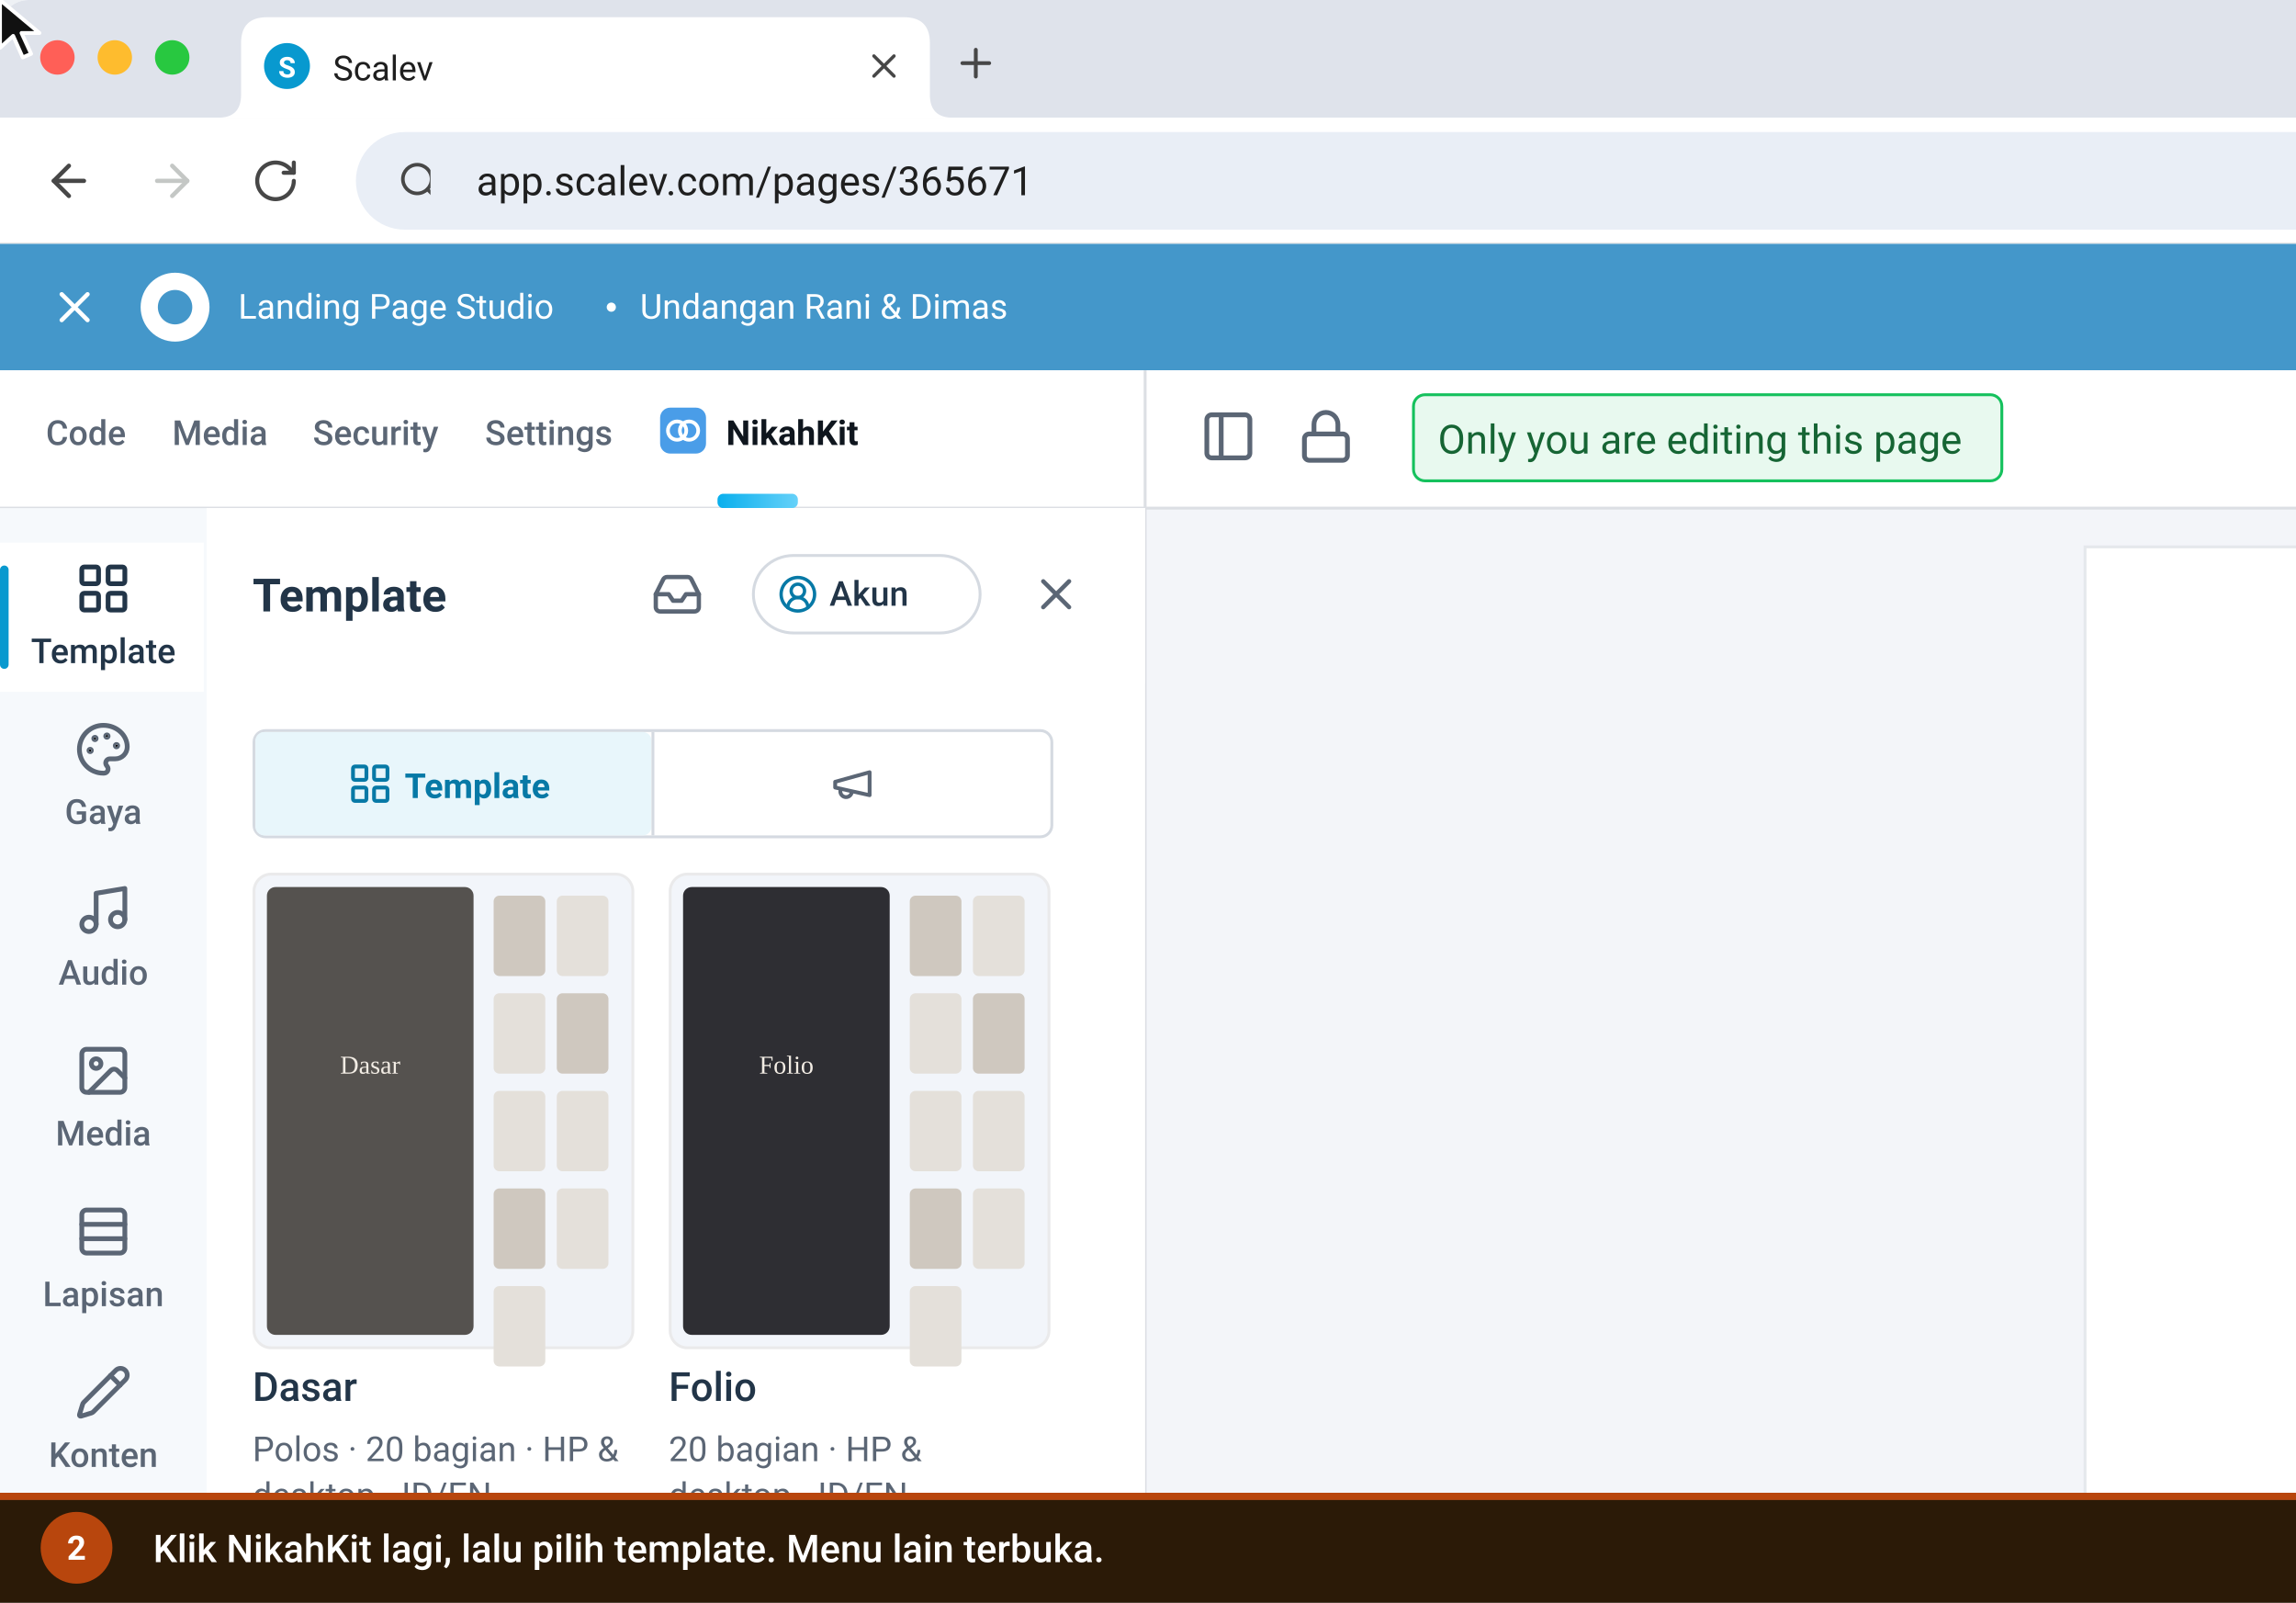
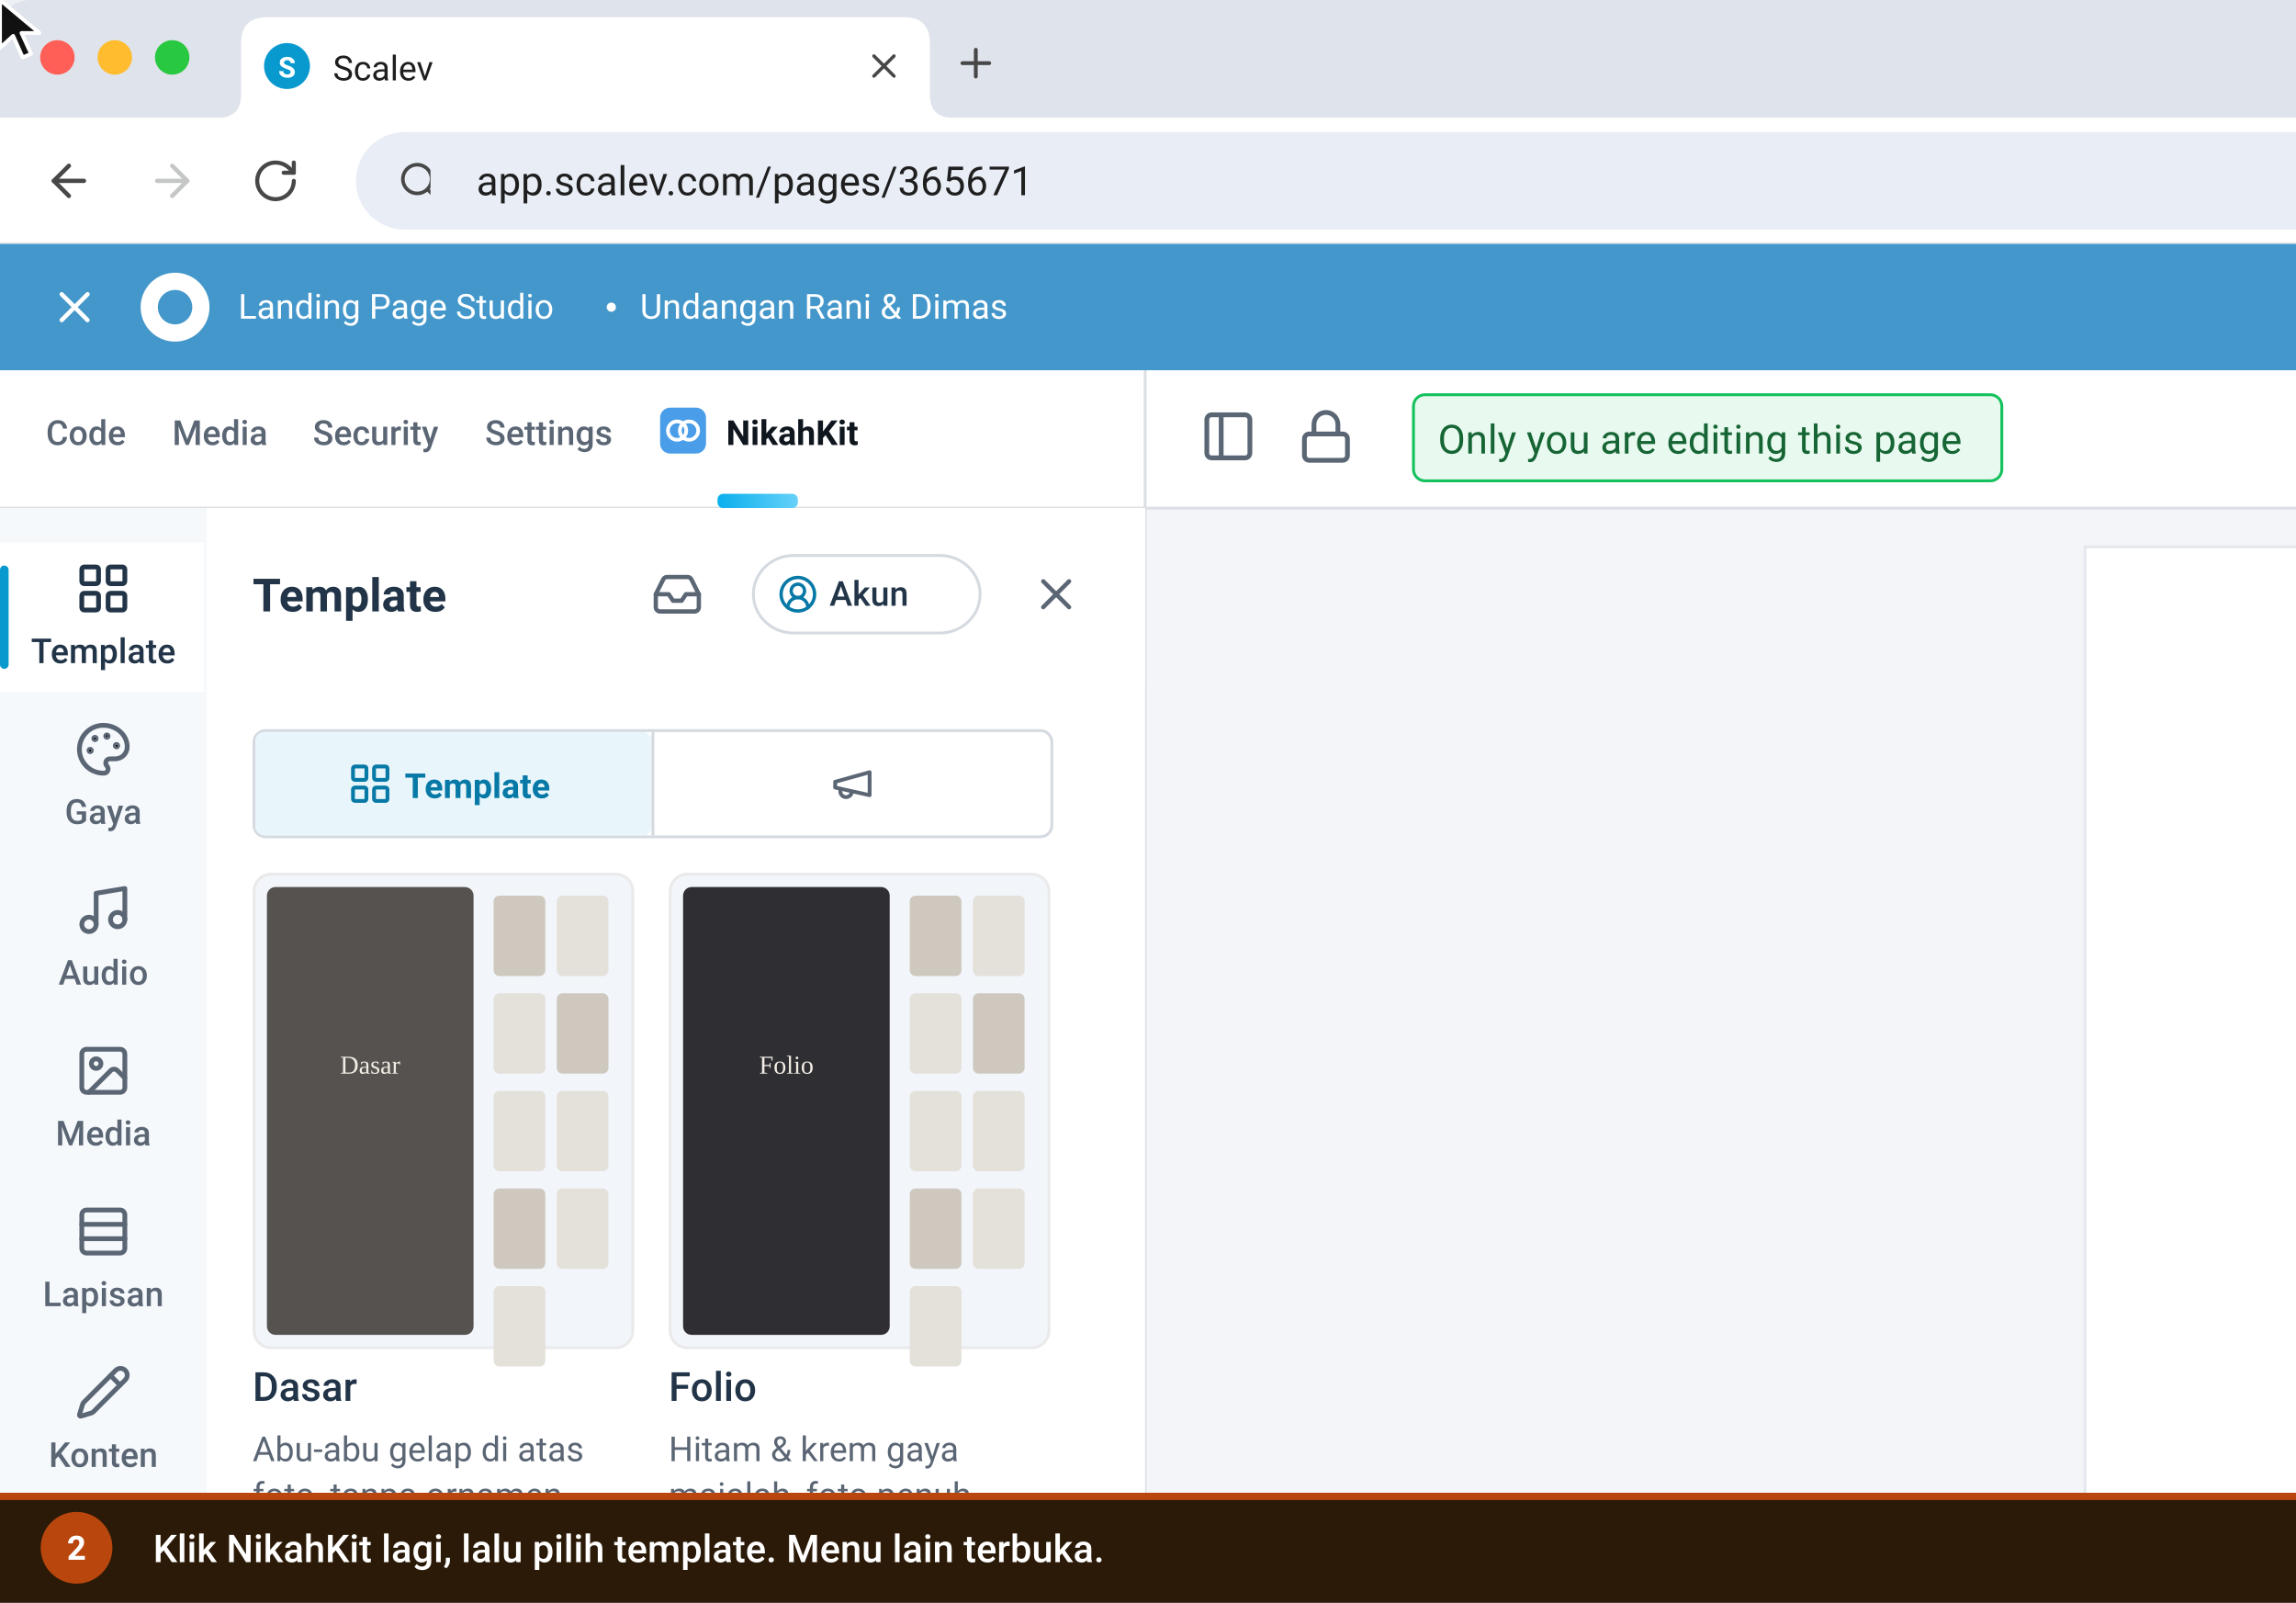
<svg xmlns="http://www.w3.org/2000/svg" viewBox="0 0 960 670" width="960" height="670" role="img" aria-labelledby="ttl dsc" font-family="Roboto,-apple-system,BlinkMacSystemFont,&quot;Segoe UI&quot;,system-ui,sans-serif" data-total="9.2" data-steps="0,4">
  <style>#e-saved{transform-box:fill-box;transform-origin:center;opacity:1;animation:v0 9.2s infinite}@keyframes v0{0%{opacity:0}3.261%{opacity:0;animation-timing-function:cubic-bezier(0.23,1,0.32,1)}6.087%{opacity:1}95.109%{opacity:1}100%{opacity:0}}
#e-idNote{transform-origin:345px 74px;opacity:0;transform:scale(.96);animation:v1 9.2s infinite}@keyframes v1{0%{opacity:0;transform:scale(.96)}6.522%{opacity:0;transform:scale(.96);animation-timing-function:cubic-bezier(0.23,1,0.32,1)}9.348%{opacity:1;transform:none}58.261%{opacity:1;transform:none;animation-timing-function:cubic-bezier(0.23,1,0.32,1)}60%{opacity:0;transform:scale(.96)}95.109%{opacity:0;transform:scale(.96)}100%{opacity:0;transform:scale(.96)}}
#e-edNk{transform-box:fill-box;transform-origin:center;opacity:1;animation:v2 9.2s infinite}@keyframes v2{0%{opacity:0}58.261%{opacity:0;animation-timing-function:cubic-bezier(0.23,1,0.32,1)}61.087%{opacity:1}95.109%{opacity:1}100%{opacity:0}}
#cur{animation:cur 9.2s infinite}@keyframes cur{0%{transform:translate(900px,574px);animation-timing-function:cubic-bezier(0.77,0,0.175,1)}43.478%{transform:translate(900px,574px);animation-timing-function:cubic-bezier(0.77,0,0.175,1)}57.174%{transform:translate(316.8px,181.2px);animation-timing-function:cubic-bezier(0.77,0,0.175,1)}95.109%{transform:translate(316.8px,181.2px);animation-timing-function:cubic-bezier(0.77,0,0.175,1)}100%{transform:translate(900px,574px);animation-timing-function:cubic-bezier(0.77,0,0.175,1)}}
#r1{opacity:0;transform-origin:316.8px 181.2px;animation:r1 9.2s infinite}@keyframes r1{0%,57.174%{opacity:0;transform:scale(.4);animation-timing-function:cubic-bezier(0.23,1,0.32,1)}57.717%{opacity:1}63.152%{opacity:0;transform:scale(1.5)}100%{opacity:0}}
#c0,#n0{opacity:0;animation:c0 9.2s infinite}@keyframes c0{0%{opacity:1}43.478%{opacity:1}45.652%{opacity:0}99.457%{opacity:0}100%{opacity:1}}
#c1,#n1{opacity:1;animation:c1 9.2s infinite}@keyframes c1{0%{opacity:0}43.478%{opacity:0}45.652%{opacity:1}95.109%{opacity:1}97.283%{opacity:0}100%{opacity:0}}
#prog{transform-origin:0 0;transform:scaleX(1);animation:prog 9.2s linear infinite}@keyframes prog{0%{transform:scaleX(0)}95.109%{transform:scaleX(1)}100%{transform:scaleX(1)}}
@media (prefers-reduced-motion:reduce){*{animation:none!important}#cur{display:none}}</style>
  <defs>
    <clipPath id="stage">
      <rect x="0" y="0" width="960" height="624" />
    </clipPath>
  </defs>
  <rect x="0" y="0" width="960" height="670" rx="0" fill="#eef1f5" />
  <g clip-path="url(#stage)">
    <g id="world" transform="translate(0 0) scale(1.2)">
      <rect x="0" y="0" width="1440" height="985" rx="10" fill="#ffffff" />
      <rect x="0" y="0" width="1440" height="41" rx="10" fill="#dfe3eb" />
      <rect x="0" y="30" width="1440" height="11" rx="0" fill="#dfe3eb" />
      <circle cx="20" cy="20" r="6" fill="#ff5f57" />
      <circle cx="40" cy="20" r="6" fill="#febc2e" />
      <circle cx="60" cy="20" r="6" fill="#28c840" />
      <path d="M76 41 q8 0 8 -8 v-18 q0 -9 9 -9 h222 q9 0 9 9 v18 q0 8 8 8 z" fill="#ffffff" />
      <circle cx="100" cy="23" r="8" fill="#0899cf" />
      <text x="100" y="27" font-size="10" font-weight="700" fill="#ffffff" text-anchor="middle">S</text>
      <text x="116" y="28" font-size="12" fill="#1f1f1f">Scalev</text>
      <g transform="translate(301 16) scale(0.5833333)" fill="none" stroke="#474747" stroke-width="2" stroke-linecap="round" stroke-linejoin="round">
        <path d="M18 6 6 18" />
        <path d="m6 6 12 12" />
      </g>
      <g transform="translate(332 14) scale(0.6666667)" fill="none" stroke="#474747" stroke-width="2" stroke-linecap="round" stroke-linejoin="round">
        <path d="M5 12h14" />
        <path d="M12 5v14" />
      </g>
      <rect x="0" y="41" width="1440" height="44" rx="0" fill="#ffffff" />
      <g transform="translate(15 54) scale(0.75)" fill="none" stroke="#474747" stroke-width="2" stroke-linecap="round" stroke-linejoin="round">
        <path d="m12 19-7-7 7-7" />
        <path d="M19 12H5" />
      </g>
      <g transform="translate(51 54) scale(0.75)" fill="none" stroke="#c4c7c5" stroke-width="2" stroke-linecap="round" stroke-linejoin="round">
        <path d="m12 5 7 7-7 7" />
        <path d="M5 12h14" />
      </g>
      <g transform="translate(87.5 54.5) scale(0.7083333)" fill="none" stroke="#474747" stroke-width="2" stroke-linecap="round" stroke-linejoin="round">
        <path d="M21 12a9 9 0 1 1-9-9c2.52 0 4.93 1 6.74 2.74L21 8" />
        <path d="M21 3v5h-5" />
      </g>
      <rect x="124" y="46" width="1184" height="34" rx="17" fill="#e9eef6" />
      <g transform="translate(138.5 55.5) scale(0.625)" fill="none" stroke="#474747" stroke-width="2" stroke-linecap="round" stroke-linejoin="round">
        <circle cx="11" cy="11" r="8" />
        <path d="m21 21-4.3-4.3" />
      </g>
      <text x="166" y="68" font-size="14" fill="#1f1f1f">app.scalev.com</text>
      <g transform="translate(1331 54) scale(0.75)" fill="none" stroke="#474747" stroke-width="2" stroke-linecap="round" stroke-linejoin="round">
        <path d="M15.39 4.39a1 1 0 0 0 1.68-.474 2.5 2.5 0 1 1 3.014 3.015 1 1 0 0 0-.474 1.68l1.683 1.682a2.414 2.414 0 0 1 0 3.414L19.61 15.39a1 1 0 0 1-1.68-.474 2.5 2.5 0 1 0-3.014 3.015 1 1 0 0 1 .474 1.68l-1.683 1.682a2.414 2.414 0 0 1-3.414 0L8.61 19.61a1 1 0 0 0-1.68.474 2.5 2.5 0 1 1-3.014-3.015 1 1 0 0 0 .474-1.68l-1.683-1.682a2.414 2.414 0 0 1 0-3.414L4.39 8.61a1 1 0 0 1 1.68.474 2.5 2.5 0 1 0 3.014-3.015 1 1 0 0 1-.474-1.68l1.683-1.682a2.414 2.414 0 0 1 3.414 0z" />
      </g>
      <circle cx="1378" cy="63" r="13" fill="#7cacf8" />
      <text x="1378" y="68" font-size="13" font-weight="600" fill="#ffffff" text-anchor="middle">R</text>
      <g transform="translate(1407 54) scale(0.75)" fill="none" stroke="#474747" stroke-width="2" stroke-linecap="round" stroke-linejoin="round">
        <circle cx="12" cy="12" r="1" />
        <circle cx="12" cy="5" r="1" />
        <circle cx="12" cy="19" r="1" />
      </g>
      <line x1="0" y1="85" x2="1440" y2="85" stroke="#e3e3e3" stroke-width="1" />
      <rect x="0" y="85" width="1440" height="900" rx="0" fill="#f3f5f9" />
      <rect x="0" y="85" width="1440" height="44" rx="0" fill="#4497ca" />
      <g transform="translate(17 98) scale(0.75)" fill="none" stroke="#ffffff" stroke-width="2" stroke-linecap="round" stroke-linejoin="round">
        <path d="M18 6 6 18" />
        <path d="m6 6 12 12" />
      </g>
      <circle cx="61" cy="107" r="12" fill="#ffffff" />
      <circle cx="61" cy="107" r="6" fill="#4497ca" />
      <text x="83" y="111" font-size="12" fill="#ffffff">Landing Page Studio</text>
      <circle cx="213" cy="107" r="1.6" fill="#ffffff" />
      <text x="223" y="111" font-size="12" fill="#ffffff">Undangan Rani &amp; Dimas</text>
      <rect x="1250.5" y="95.5" width="93" height="24" rx="4" fill="none" stroke="rgba(255,255,255,.6)" stroke-width="1" />
      <text x="1297" y="111" font-size="11" font-weight="600" fill="#ffffff" text-anchor="middle">View analytics</text>
      <text x="1356" y="111" font-size="12" fill="#ffffff">Rina</text>
      <circle cx="1412" cy="107" r="12" fill="#ffffff" />
      <text x="1412" y="111" font-size="11" font-weight="500" fill="#4497ca" text-anchor="middle">R</text>
      <rect x="0" y="129" width="1440" height="48" rx="0" fill="#ffffff" />
      <line x1="0" y1="177" x2="1440" y2="177" stroke="#dcdfe4" stroke-width="1" />
      <line x1="399" y1="129" x2="399" y2="985" stroke="#dcdfe4" stroke-width="1" />
      <text x="16" y="155" font-size="12" font-weight="500" fill="#5b6675">Code</text>
      <text x="60" y="155" font-size="12" font-weight="500" fill="#5b6675">Media</text>
      <text x="109" y="155" font-size="12" font-weight="500" fill="#5b6675">Security</text>
      <text x="169" y="155" font-size="12" font-weight="700" fill="#0f161e">Settings</text>
      <rect x="230" y="142" width="16" height="16" rx="3.52" fill="#4a9de8" />
      <circle cx="235.92" cy="150" r="3.2" fill="none" stroke="#ffffff" stroke-width="1.28" />
      <circle cx="240.08" cy="150" r="3.2" fill="none" stroke="#ffffff" stroke-width="1.28" />
      <text x="253" y="155" font-size="12" font-weight="500" fill="#5b6675">NikahKit</text>
      <defs>
        <linearGradient id="nkInd" x1="0" x2="1">
          <stop offset="0" stop-color="#09afed" />
          <stop offset="1" stop-color="#66d1f9" />
        </linearGradient>
      </defs>
      <rect x="177" y="172" width="28" height="5" rx="2" fill="url(#nkInd)" />
      <g transform="translate(418 142) scale(0.8333333)" fill="none" stroke="#5b6675" stroke-width="2" stroke-linecap="round" stroke-linejoin="round">
        <rect width="18" height="18" x="3" y="3" rx="2" />
        <path d="M9 3v18" />
      </g>
      <g transform="translate(452 142) scale(0.8333333)" fill="none" stroke="#5b6675" stroke-width="2" stroke-linecap="round" stroke-linejoin="round">
        <rect width="18" height="11" x="3" y="11" rx="2" ry="2" />
        <path d="M7 11V7a5 5 0 0 1 10 0v4" />
      </g>
      <rect x="492.5" y="137.5" width="205" height="30" rx="4" fill="#e8f9ef" stroke="#15c15d" stroke-width="1" />
      <text x="501" y="158" font-size="14" fill="#166534">Only you are editing this page</text>
      <rect x="858.5" y="135.5" width="123" height="33" rx="4" fill="#f6f9fc" stroke="#dcdfe4" stroke-width="1" />
      <g transform="translate(867 145) scale(0.5833333)" fill="none" stroke="#5b6675" stroke-width="2" stroke-linecap="round" stroke-linejoin="round">
        <rect width="20" height="14" x="2" y="3" rx="2" />
        <line x1="8" x2="16" y1="21" y2="21" />
        <line x1="12" x2="12" y1="17" y2="21" />
      </g>
      <g transform="translate(897 145) scale(0.5833333)" fill="none" stroke="#5b6675" stroke-width="2" stroke-linecap="round" stroke-linejoin="round">
        <rect width="20" height="14" x="2" y="3" rx="2" />
        <line x1="8" x2="16" y1="21" y2="21" />
        <line x1="12" x2="12" y1="17" y2="21" />
      </g>
      <g transform="translate(927 145) scale(0.5833333)" fill="none" stroke="#5b6675" stroke-width="2" stroke-linecap="round" stroke-linejoin="round">
        <rect width="16" height="20" x="4" y="2" rx="2" ry="2" />
        <line x1="12" x2="12.01" y1="18" y2="18" />
      </g>
      <rect x="952" y="139" width="26" height="26" rx="3" fill="#ffffff" />
      <g transform="translate(957 145) scale(0.5833333)" fill="none" stroke="#5b6675" stroke-width="2" stroke-linecap="round" stroke-linejoin="round">
        <rect width="14" height="20" x="5" y="2" rx="2" ry="2" />
        <path d="M12 18h.01" />
      </g>
      <rect x="990.5" y="138.5" width="35" height="27" rx="4" fill="#ffffff" stroke="#dcdfe4" stroke-width="2" />
      <g transform="translate(1000 144) scale(0.6666667)" fill="none" stroke="#5b6675" stroke-width="2" stroke-linecap="round" stroke-linejoin="round">
        <circle cx="11" cy="11" r="8" />
        <path d="m21 21-4.3-4.3" />
      </g>
      <rect x="1193" y="135" width="82" height="34" rx="4" fill="#ffffff" stroke="#e8ebef" stroke-width="2" />
      <text x="1201" y="157" font-size="13" font-weight="500" fill="#223548">Simpan</text>
      <g transform="translate(1250.5 144.5) scale(0.625)" fill="none" stroke="#223548" stroke-width="2" stroke-linecap="round" stroke-linejoin="round">
        <path d="M15 2H6a2 2 0 0 0-2 2v16a2 2 0 0 0 2 2h12a2 2 0 0 0 2-2V7Z" />
        <path d="M14 2v4a2 2 0 0 0 2 2h4" />
        <path d="M10 9H8" />
        <path d="M16 13H8" />
        <path d="M16 17H8" />
      </g>
      <rect x="1283" y="135" width="151" height="34" rx="4" fill="#0899cf" />
      <text x="1403" y="157" font-size="13" font-weight="500" fill="#ffffff" text-anchor="end">Simpan &amp; Terbitkan</text>
      <g transform="translate(1410.5 144.5) scale(0.625)" fill="none" stroke="#ffffff" stroke-width="2" stroke-linecap="round" stroke-linejoin="round">
        <path d="M4.5 16.5c-1.5 1.26-2 5-2 5s3.74-.5 5-2c.71-.84.7-2.13-.09-2.91a2.18 2.18 0 0 0-2.91-.09z" />
        <path d="m12 15-3-3a22 22 0 0 1 2-3.95A12.88 12.88 0 0 1 22 2c0 2.72-.78 7.5-6 11a22.35 22.35 0 0 1-4 2z" />
        <path d="M9 12H4s.55-3.03 2-4c1.62-1.08 5 0 5 0" />
        <path d="M12 15v5s3.03-.55 4-2c1.08-1.62 0-5 0-5" />
      </g>
      <rect x="0" y="177" width="399" height="808" rx="0" fill="#ffffff" />
      <rect x="20" y="205" width="220" height="10" rx="5" fill="#f2f5fa" />
      <rect x="20" y="231" width="300" height="10" rx="5" fill="#f2f5fa" />
      <rect x="20" y="257" width="260" height="10" rx="5" fill="#f2f5fa" />
      <rect x="20" y="283" width="340" height="10" rx="5" fill="#f2f5fa" />
      <rect x="20" y="309" width="180" height="10" rx="5" fill="#f2f5fa" />
      <rect x="20" y="335" width="280" height="10" rx="5" fill="#f2f5fa" />
      <rect x="20" y="361" width="240" height="10" rx="5" fill="#f2f5fa" />
      <rect x="20" y="387" width="320" height="10" rx="5" fill="#f2f5fa" />
      <rect x="726" y="190" width="392" height="786" rx="0" fill="rgba(16,24,40,.06)" />
      <rect x="727" y="191" width="390" height="784" rx="0" fill="#fdf6ee" />
      <rect x="400" y="178" width="1040" height="807" rx="0" fill="#f3f5f9" />
      <rect x="424" y="191" width="992" height="794" rx="0" fill="#ffffff" />
      <rect x="424" y="193" width="992" height="0" rx="8" fill="rgba(16,24,40,.08)" />
      <rect x="423" y="195" width="994" height="0" rx="10" fill="rgba(16,24,40,.04)" />
      <defs>
        <linearGradient id="svAcc" x1="0" y1="0" x2="1" y2="1">
          <stop offset="0" stop-color="#12ade0" />
          <stop offset="1" stop-color="#087eac" />
        </linearGradient>
      </defs>
      <rect x="0" y="178" width="399" height="807" rx="0" fill="#ffffff" />
      <line x1="0" y1="238.5" x2="399" y2="238.5" stroke="#dbdfe5" stroke-width="1" />
      <rect x="17" y="256" width="364" height="349" rx="8" fill="#ffffff" stroke="#e8ebef" stroke-width="2" />
      <rect x="18" y="257" width="362" height="58" rx="6" fill="#eef2f6" />
      <rect x="30" y="269" width="32" height="32" rx="8" fill="url(#svAcc)" />
      <g transform="translate(38 277) scale(0.6666667)" fill="none" stroke="#ffffff" stroke-width="2" stroke-linecap="round" stroke-linejoin="round">
        <circle cx="12" cy="12" r="10" />
        <path d="M12 2a14.5 14.5 0 0 0 0 20 14.5 14.5 0 0 0 0-20" />
        <path d="M2 12h20" />
      </g>
      <text letter-spacing="0.96" x="72" y="290" font-size="12" font-weight="700" fill="#344157">DOMAIN / URL</text>
      <g transform="translate(352 278) scale(0.5833333)" fill="none" stroke="#7c899b" stroke-width="2" stroke-linecap="round" stroke-linejoin="round">
        <path d="m18 15-6-6-6 6" />
      </g>
      <text x="34" y="344" font-size="12" font-weight="500" fill="#5b6675">Slug URL</text>
      <text x="88" y="344" font-size="12" font-weight="500" fill="#f14756">*</text>
      <rect x="35" y="360" width="328" height="40" rx="4" fill="#f6f9fc" stroke="#dbdfe5" stroke-width="2" />
      <text x="34" y="453" font-size="12" font-weight="500" fill="#5b6675">Set as Homepage to Domains</text>
      <rect x="35" y="469" width="328" height="41" rx="4" fill="#f6f9fc" stroke="#dbdfe5" stroke-width="2" />
      <text x="48" y="494" font-size="14" fill="#8d97a3">Select Domain</text>
      <text x="34" y="540" font-size="12" font-weight="500" fill="#5b6675">Limit to Domains</text>
      <rect x="35" y="556" width="328" height="41" rx="4" fill="#f6f9fc" stroke="#dbdfe5" stroke-width="2" />
      <text x="48" y="581" font-size="14" fill="#8d97a3">Select Custom Domain</text>
      <rect x="17" y="623" width="364" height="58" rx="8" fill="#ffffff" stroke="#e8ebef" stroke-width="2" />
      <rect x="18" y="624" width="362" height="56" rx="6" fill="#f3f5f7" />
      <rect x="30" y="636" width="32" height="32" rx="8" fill="url(#svAcc)" />
      <g transform="translate(38 644) scale(0.6666667)" fill="none" stroke="#ffffff" stroke-width="2" stroke-linecap="round" stroke-linejoin="round">
        <circle cx="11" cy="11" r="8" />
        <path d="m21 21-4.3-4.3" />
      </g>
      <text letter-spacing="0.96" x="72" y="657" font-size="12" font-weight="700" fill="#344157">SEO &amp; PAGE IDENTITY</text>
      <g transform="translate(352 645) scale(0.5833333)" fill="none" stroke="#7c899b" stroke-width="2" stroke-linecap="round" stroke-linejoin="round">
        <path d="m6 9 6 6 6-6" />
      </g>
      <rect x="17" y="699" width="364" height="58" rx="8" fill="#ffffff" stroke="#e8ebef" stroke-width="2" />
      <rect x="18" y="700" width="362" height="56" rx="6" fill="#f3f5f7" />
      <rect x="30" y="712" width="32" height="32" rx="8" fill="url(#svAcc)" />
      <g transform="translate(38 720) scale(0.6666667)" fill="none" stroke="#ffffff" stroke-width="2" stroke-linecap="round" stroke-linejoin="round">
        <path d="M3 3v16a2 2 0 0 0 2 2h16" />
        <path d="M18 17V9" />
        <path d="M13 17V5" />
        <path d="M8 17v-3" />
      </g>
      <text letter-spacing="0.96" x="72" y="733" font-size="12" font-weight="700" fill="#344157">ANALYTICS SETTINGS</text>
      <g transform="translate(352 721) scale(0.5833333)" fill="none" stroke="#7c899b" stroke-width="2" stroke-linecap="round" stroke-linejoin="round">
        <path d="m6 9 6 6 6-6" />
      </g>
      <rect x="17" y="775" width="364" height="58" rx="8" fill="#ffffff" stroke="#e8ebef" stroke-width="2" />
      <rect x="18" y="776" width="362" height="56" rx="6" fill="#f3f5f7" />
      <rect x="30" y="788" width="32" height="32" rx="8" fill="url(#svAcc)" />
      <g transform="translate(38 796) scale(0.6666667)" fill="none" stroke="#ffffff" stroke-width="2" stroke-linecap="round" stroke-linejoin="round">
        <path d="M16 21v-2a4 4 0 0 0-4-4H6a4 4 0 0 0-4 4v2" />
        <circle cx="9" cy="7" r="4" />
        <path d="M22 21v-2a4 4 0 0 0-3-3.87" />
        <path d="M16 3.13a4 4 0 0 1 0 7.75" />
      </g>
      <text letter-spacing="0.96" x="72" y="809" font-size="12" font-weight="700" fill="#344157">PAGE MANAGEMENT</text>
      <g transform="translate(352 797) scale(0.5833333)" fill="none" stroke="#7c899b" stroke-width="2" stroke-linecap="round" stroke-linejoin="round">
        <path d="m6 9 6 6 6-6" />
      </g>
      <rect x="17" y="851" width="364" height="58" rx="8" fill="#ffffff" stroke="#e8ebef" stroke-width="2" />
      <rect x="18" y="852" width="362" height="56" rx="6" fill="#f3f5f7" />
      <rect x="30" y="864" width="32" height="32" rx="8" fill="url(#svAcc)" />
      <g transform="translate(38 872) scale(0.6666667)" fill="none" stroke="#ffffff" stroke-width="2" stroke-linecap="round" stroke-linejoin="round">
        <path d="m16 18 6-6-6-6" />
        <path d="m8 6-6 6 6 6" />
      </g>
      <text letter-spacing="0.96" x="72" y="885" font-size="12" font-weight="700" fill="#344157">ADVANCED SETTINGS</text>
      <g transform="translate(352 873) scale(0.5833333)" fill="none" stroke="#7c899b" stroke-width="2" stroke-linecap="round" stroke-linejoin="round">
        <path d="m6 9 6 6 6-6" />
      </g>
      <text x="48" y="385" font-size="14" fill="#0f161e">rani-dimas</text>
      <g id="e-saved">
        <rect x="150" y="48" width="700" height="30" rx="0" fill="#e9eef6" />
        <text x="166" y="68" font-size="14" fill="#1f1f1f">app.scalev.com/pages/365671</text>
        <text x="34" y="419" font-size="12" font-weight="500" fill="#223548">Saat ini:</text>
        <text x="82" y="419" font-size="12" font-weight="500" fill="#0899cf">https://tokomu.myscalev.com/rani-dimas</text>
      </g>
      <g id="e-idNote">
        <line x1="650" y1="272" x2="345" y2="74" stroke="#b8460d" stroke-width="2" />
        <circle cx="345" cy="74" r="4" fill="#b8460d" />
        <rect x="560" y="240" width="180" height="32" rx="16" fill="#b8460d" />
        <text x="650" y="261" font-size="14" font-weight="600" fill="#ffffff" text-anchor="middle">ID undangan: 365671</text>
      </g>
      <g id="e-edNk">
        <rect x="0" y="85" width="1440" height="900" rx="0" fill="#f3f5f9" />
        <rect x="0" y="85" width="1440" height="44" rx="0" fill="#4497ca" />
        <g transform="translate(17 98) scale(0.75)" fill="none" stroke="#ffffff" stroke-width="2" stroke-linecap="round" stroke-linejoin="round">
          <path d="M18 6 6 18" />
          <path d="m6 6 12 12" />
        </g>
        <circle cx="61" cy="107" r="12" fill="#ffffff" />
        <circle cx="61" cy="107" r="6" fill="#4497ca" />
        <text x="83" y="111" font-size="12" fill="#ffffff">Landing Page Studio</text>
        <circle cx="213" cy="107" r="1.6" fill="#ffffff" />
        <text x="223" y="111" font-size="12" fill="#ffffff">Undangan Rani &amp; Dimas</text>
        <rect x="1250.5" y="95.5" width="93" height="24" rx="4" fill="none" stroke="rgba(255,255,255,.6)" stroke-width="1" />
        <text x="1297" y="111" font-size="11" font-weight="600" fill="#ffffff" text-anchor="middle">View analytics</text>
        <text x="1356" y="111" font-size="12" fill="#ffffff">Rina</text>
        <circle cx="1412" cy="107" r="12" fill="#ffffff" />
        <text x="1412" y="111" font-size="11" font-weight="500" fill="#4497ca" text-anchor="middle">R</text>
        <rect x="0" y="129" width="1440" height="48" rx="0" fill="#ffffff" />
        <line x1="0" y1="177" x2="1440" y2="177" stroke="#dcdfe4" stroke-width="1" />
        <line x1="399" y1="129" x2="399" y2="985" stroke="#dcdfe4" stroke-width="1" />
        <text x="16" y="155" font-size="12" font-weight="500" fill="#5b6675">Code</text>
        <text x="60" y="155" font-size="12" font-weight="500" fill="#5b6675">Media</text>
        <text x="109" y="155" font-size="12" font-weight="500" fill="#5b6675">Security</text>
        <text x="169" y="155" font-size="12" font-weight="500" fill="#5b6675">Settings</text>
        <rect x="230" y="142" width="16" height="16" rx="3.52" fill="#4a9de8" />
        <circle cx="235.92" cy="150" r="3.2" fill="none" stroke="#ffffff" stroke-width="1.28" />
        <circle cx="240.08" cy="150" r="3.2" fill="none" stroke="#ffffff" stroke-width="1.28" />
        <text x="253" y="155" font-size="12" font-weight="700" fill="#0f161e">NikahKit</text>
        <defs>
          <linearGradient id="nkInd" x1="0" x2="1">
            <stop offset="0" stop-color="#09afed" />
            <stop offset="1" stop-color="#66d1f9" />
          </linearGradient>
        </defs>
        <rect x="250" y="172" width="28" height="5" rx="2" fill="url(#nkInd)" />
        <g transform="translate(418 142) scale(0.8333333)" fill="none" stroke="#5b6675" stroke-width="2" stroke-linecap="round" stroke-linejoin="round">
          <rect width="18" height="18" x="3" y="3" rx="2" />
          <path d="M9 3v18" />
        </g>
        <g transform="translate(452 142) scale(0.8333333)" fill="none" stroke="#5b6675" stroke-width="2" stroke-linecap="round" stroke-linejoin="round">
          <rect width="18" height="11" x="3" y="11" rx="2" ry="2" />
          <path d="M7 11V7a5 5 0 0 1 10 0v4" />
        </g>
        <rect x="492.5" y="137.5" width="205" height="30" rx="4" fill="#e8f9ef" stroke="#15c15d" stroke-width="1" />
        <text x="501" y="158" font-size="14" fill="#166534">Only you are editing this page</text>
        <rect x="858.5" y="135.5" width="123" height="33" rx="4" fill="#f6f9fc" stroke="#dcdfe4" stroke-width="1" />
        <g transform="translate(867 145) scale(0.5833333)" fill="none" stroke="#5b6675" stroke-width="2" stroke-linecap="round" stroke-linejoin="round">
          <rect width="20" height="14" x="2" y="3" rx="2" />
          <line x1="8" x2="16" y1="21" y2="21" />
          <line x1="12" x2="12" y1="17" y2="21" />
        </g>
        <g transform="translate(897 145) scale(0.5833333)" fill="none" stroke="#5b6675" stroke-width="2" stroke-linecap="round" stroke-linejoin="round">
          <rect width="20" height="14" x="2" y="3" rx="2" />
          <line x1="8" x2="16" y1="21" y2="21" />
          <line x1="12" x2="12" y1="17" y2="21" />
        </g>
        <g transform="translate(927 145) scale(0.5833333)" fill="none" stroke="#5b6675" stroke-width="2" stroke-linecap="round" stroke-linejoin="round">
          <rect width="16" height="20" x="4" y="2" rx="2" ry="2" />
          <line x1="12" x2="12.01" y1="18" y2="18" />
        </g>
        <rect x="952" y="139" width="26" height="26" rx="3" fill="#ffffff" />
        <g transform="translate(957 145) scale(0.5833333)" fill="none" stroke="#5b6675" stroke-width="2" stroke-linecap="round" stroke-linejoin="round">
          <rect width="14" height="20" x="5" y="2" rx="2" ry="2" />
          <path d="M12 18h.01" />
        </g>
        <rect x="990.5" y="138.5" width="35" height="27" rx="4" fill="#ffffff" stroke="#dcdfe4" stroke-width="2" />
        <g transform="translate(1000 144) scale(0.6666667)" fill="none" stroke="#5b6675" stroke-width="2" stroke-linecap="round" stroke-linejoin="round">
          <circle cx="11" cy="11" r="8" />
          <path d="m21 21-4.3-4.3" />
        </g>
        <rect x="1193" y="135" width="82" height="34" rx="4" fill="#ffffff" stroke="#e8ebef" stroke-width="2" />
        <text x="1201" y="157" font-size="13" font-weight="500" fill="#223548">Simpan</text>
        <g transform="translate(1250.5 144.5) scale(0.625)" fill="none" stroke="#223548" stroke-width="2" stroke-linecap="round" stroke-linejoin="round">
          <path d="M15 2H6a2 2 0 0 0-2 2v16a2 2 0 0 0 2 2h12a2 2 0 0 0 2-2V7Z" />
          <path d="M14 2v4a2 2 0 0 0 2 2h4" />
          <path d="M10 9H8" />
          <path d="M16 13H8" />
          <path d="M16 17H8" />
        </g>
        <rect x="1283" y="135" width="151" height="34" rx="4" fill="#0899cf" />
        <text x="1403" y="157" font-size="13" font-weight="500" fill="#ffffff" text-anchor="end">Simpan &amp; Terbitkan</text>
        <g transform="translate(1410.5 144.5) scale(0.625)" fill="none" stroke="#ffffff" stroke-width="2" stroke-linecap="round" stroke-linejoin="round">
          <path d="M4.5 16.5c-1.5 1.26-2 5-2 5s3.74-.5 5-2c.71-.84.7-2.13-.09-2.91a2.18 2.18 0 0 0-2.91-.09z" />
          <path d="m12 15-3-3a22 22 0 0 1 2-3.95A12.88 12.88 0 0 1 22 2c0 2.72-.78 7.5-6 11a22.35 22.35 0 0 1-4 2z" />
          <path d="M9 12H4s.55-3.03 2-4c1.62-1.08 5 0 5 0" />
          <path d="M12 15v5s3.03-.55 4-2c1.08-1.62 0-5 0-5" />
        </g>
        <rect x="0" y="177" width="72" height="808" rx="0" fill="#f6f9fc" />
        <rect x="0" y="189" width="71" height="52" rx="0" fill="#ffffff" />
        <rect x="0" y="197" width="3" height="36" rx="1.5" fill="#0899cf" />
        <g transform="translate(26 195) scale(0.8333333)" fill="none" stroke="#223548" stroke-width="2" stroke-linecap="round" stroke-linejoin="round">
          <rect width="7" height="7" x="3" y="3" rx="1" />
          <rect width="7" height="7" x="14" y="3" rx="1" />
          <rect width="7" height="7" x="14" y="14" rx="1" />
          <rect width="7" height="7" x="3" y="14" rx="1" />
        </g>
        <text x="36" y="231" font-size="12" font-weight="500" fill="#223548" text-anchor="middle">Template</text>
        <g transform="translate(26 251) scale(0.8333333)" fill="none" stroke="#5b6675" stroke-width="2" stroke-linecap="round" stroke-linejoin="round">
          <path d="M12 22a1 1 0 0 1 0-20 10 9 0 0 1 10 9 5 5 0 0 1-5 5h-2.25a1.75 1.75 0 0 0-1.4 2.8l.3.4a1.75 1.75 0 0 1-1.4 2.8z" />
          <circle cx="13.5" cy="6.5" r=".5" fill="currentColor" />
          <circle cx="17.5" cy="10.5" r=".5" fill="currentColor" />
          <circle cx="6.5" cy="12.5" r=".5" fill="currentColor" />
          <circle cx="8.5" cy="7.5" r=".5" fill="currentColor" />
        </g>
        <text x="36" y="287" font-size="12" font-weight="500" fill="#5b6675" text-anchor="middle">Gaya</text>
        <g transform="translate(26 307) scale(0.8333333)" fill="none" stroke="#5b6675" stroke-width="2" stroke-linecap="round" stroke-linejoin="round">
          <path d="M9 18V5l12-2v13" />
          <circle cx="6" cy="18" r="3" />
          <circle cx="18" cy="16" r="3" />
        </g>
        <text x="36" y="343" font-size="12" font-weight="500" fill="#5b6675" text-anchor="middle">Audio</text>
        <g transform="translate(26 363) scale(0.8333333)" fill="none" stroke="#5b6675" stroke-width="2" stroke-linecap="round" stroke-linejoin="round">
          <rect width="18" height="18" x="3" y="3" rx="2" ry="2" />
          <circle cx="9" cy="9" r="2" />
          <path d="m21 15-3.086-3.086a2 2 0 0 0-2.828 0L6 21" />
        </g>
        <text x="36" y="399" font-size="12" font-weight="500" fill="#5b6675" text-anchor="middle">Media</text>
        <g transform="translate(26 419) scale(0.8333333)" fill="none" stroke="#5b6675" stroke-width="2" stroke-linecap="round" stroke-linejoin="round">
          <rect width="18" height="18" x="3" y="3" rx="2" />
          <path d="M21 9H3" />
          <path d="M21 15H3" />
        </g>
        <text x="36" y="455" font-size="12" font-weight="500" fill="#5b6675" text-anchor="middle">Lapisan</text>
        <g transform="translate(26 475) scale(0.8333333)" fill="none" stroke="#5b6675" stroke-width="2" stroke-linecap="round" stroke-linejoin="round">
          <path d="M21.174 6.812a1 1 0 0 0-3.986-3.987L3.842 16.174a2 2 0 0 0-.5.83l-1.321 4.352a.5.5 0 0 0 .623.622l4.353-1.32a2 2 0 0 0 .83-.497z" />
          <path d="m15 5 4 4" />
        </g>
        <text x="36" y="511" font-size="12" font-weight="500" fill="#5b6675" text-anchor="middle">Konten</text>
        <line x1="0" y1="639" x2="71" y2="639" stroke="#eaeaeb" stroke-width="1" />
        <g transform="translate(27 657) scale(0.75)" fill="none" stroke="#5b6675" stroke-width="2" stroke-linecap="round" stroke-linejoin="round">
          <circle cx="18" cy="5" r="3" />
          <circle cx="6" cy="12" r="3" />
          <circle cx="18" cy="19" r="3" />
          <line x1="8.59" x2="15.42" y1="13.51" y2="17.49" />
          <line x1="15.41" x2="8.59" y1="6.51" y2="10.49" />
        </g>
        <text x="36" y="689" font-size="10" fill="#5b6675" text-anchor="middle">Bagikan</text>
        <g transform="translate(12 710) scale(0.6666667)" fill="none" stroke="#5b6675" stroke-width="2" stroke-linecap="round" stroke-linejoin="round">
          <path d="M9 14 4 9l5-5" />
          <path d="M4 9h10.5a5.5 5.5 0 0 1 5.5 5.5a5.5 5.5 0 0 1-5.5 5.5H11" />
        </g>
        <g transform="translate(44 710) scale(0.6666667)" fill="none" stroke="#cbd2da" stroke-width="2" stroke-linecap="round" stroke-linejoin="round">
          <path d="m15 14 5-5-5-5" />
          <path d="M20 9H9.5A5.5 5.5 0 0 0 4 14.5A5.5 5.5 0 0 0 9.5 20H13" />
        </g>
        <g transform="translate(27 745) scale(0.75)" fill="none" stroke="#5b6675" stroke-width="2" stroke-linecap="round" stroke-linejoin="round">
          <rect width="14" height="20" x="5" y="2" rx="2" ry="2" />
          <path d="M12 18h.01" />
        </g>
        <text x="36" y="777" font-size="10" fill="#5b6675" text-anchor="middle">Mobile</text>
        <g transform="translate(27 793) scale(0.75)" fill="none" stroke="#0779a6" stroke-width="2" stroke-linecap="round" stroke-linejoin="round">
          <path d="M14 4.1 12 6" />
          <path d="m5.1 8-2.9-.8" />
          <path d="m6 12-1.9 2" />
          <path d="M7.2 2.2 8 5.1" />
          <path d="M9.037 9.69a.498.498 0 0 1 .653-.653l11 4.5a.5.5 0 0 1-.074.949l-4.349 1.041a1 1 0 0 0-.74.739l-1.04 4.35a.5.5 0 0 1-.95.074z" />
        </g>
        <text x="36" y="825" font-size="10" fill="#0779a6" text-anchor="middle">Klik aktif</text>
        <g transform="translate(27 841) scale(0.75)" fill="none" stroke="#5b6675" stroke-width="2" stroke-linecap="round" stroke-linejoin="round">
          <path d="M21 21H8a2 2 0 0 1-1.42-.587l-3.994-3.999a2 2 0 0 1 0-2.828l10-10a2 2 0 0 1 2.829 0l5.999 6a2 2 0 0 1 0 2.828L12.834 21" />
          <path d="m5.082 11.09 8.828 8.828" />
        </g>
        <text x="36" y="873" font-size="10" fill="#5b6675" text-anchor="middle">Kosongkan</text>
        <g transform="translate(27 889) scale(0.75)" fill="none" stroke="#5b6675" stroke-width="2" stroke-linecap="round" stroke-linejoin="round">
          <circle cx="12" cy="12" r="10" />
          <path d="M9.09 9a3 3 0 0 1 5.83 1c0 2-3 3-3 3" />
          <path d="M12 17h.01" />
        </g>
        <text x="36" y="921" font-size="10" fill="#5b6675" text-anchor="middle">Bantuan</text>
        <rect x="0" y="936" width="71" height="49" rx="0" fill="#f6f9fc" />
        <line x1="0" y1="936" x2="71" y2="936" stroke="#eaeaeb" stroke-width="1" />
        <circle cx="36" cy="953" r="4" fill="#166534" />
        <text x="36" y="973" font-size="10" fill="#5b6675" text-anchor="middle">Tersimpan</text>
        <rect x="72" y="177" width="327" height="808" rx="0" fill="#ffffff" />
        <rect x="726" y="190" width="392" height="786" rx="0" fill="rgba(16,24,40,.06)" />
        <rect x="727" y="191" width="390" height="784" rx="0" fill="#ffffff" />
        <rect x="72" y="177" width="327" height="61" rx="0" fill="#ffffff" />
        <text x="88" y="213" font-size="16" font-weight="700" fill="#223548">Template</text>
        <g transform="translate(227 198) scale(0.75)" fill="none" stroke="#5b6675" stroke-width="2" stroke-linecap="round" stroke-linejoin="round">
          <polyline points="22 12 16 12 14 15 10 15 8 12 2 12" />
          <path d="M5.45 5.11 2 12v6a2 2 0 0 0 2 2h16a2 2 0 0 0 2-2v-6l-3.45-6.89A2 2 0 0 0 16.76 4H7.24a2 2 0 0 0-1.79 1.11z" />
        </g>
        <rect x="262.5" y="193.5" width="79" height="27" rx="14" fill="#ffffff" stroke="#d5dae1" stroke-width="1" />
        <g transform="translate(271 200) scale(0.5833333)" fill="none" stroke="#0779a6" stroke-width="2" stroke-linecap="round" stroke-linejoin="round">
          <path d="M18 20a6 6 0 0 0-12 0" />
          <circle cx="12" cy="10" r="4" />
          <circle cx="12" cy="12" r="10" />
        </g>
        <text x="289" y="211" font-size="12" font-weight="500" fill="#223548">Akun</text>
        <g transform="translate(359 198) scale(0.75)" fill="none" stroke="#5b6675" stroke-width="2" stroke-linecap="round" stroke-linejoin="round">
          <path d="M18 6 6 18" />
          <path d="m6 6 12 12" />
        </g>
        <rect x="88.5" y="254.5" width="278" height="37" rx="4" fill="#ffffff" stroke="#d5dae1" stroke-width="1" />
        <rect x="89" y="255" width="138" height="36" rx="3" fill="#e8f6fb" />
        <g transform="translate(121 265) scale(0.6666667)" fill="none" stroke="#0779a6" stroke-width="2" stroke-linecap="round" stroke-linejoin="round">
          <rect width="7" height="7" x="3" y="3" rx="1" />
          <rect width="7" height="7" x="14" y="3" rx="1" />
          <rect width="7" height="7" x="14" y="14" rx="1" />
          <rect width="7" height="7" x="3" y="14" rx="1" />
        </g>
        <text x="141" y="278" font-size="12" font-weight="600" fill="#0779a6">Template</text>
        <line x1="227.5" y1="255" x2="227.5" y2="291" stroke="#d5dae1" stroke-width="1" />
        <g transform="translate(289 265) scale(0.6666667)" fill="none" stroke="#5b6675" stroke-width="2" stroke-linecap="round" stroke-linejoin="round">
          <path d="m3 11 18-5v12L3 14v-3z" />
          <path d="M11.6 16.8a3 3 0 1 1-5.8-1.6" />
        </g>
        <rect x="88.5" y="304.5" width="132" height="165" rx="6" fill="#f2f5fa" stroke="#eaeaeb" stroke-width="1" />
        <rect x="93" y="309" width="72" height="156" rx="3" fill="#55524f" />
        <rect x="172" y="312" width="18" height="28" rx="2" fill="#cfc8bf" />
        <rect x="194" y="312" width="18" height="28" rx="2" fill="#e4e0da" />
        <rect x="172" y="346" width="18" height="28" rx="2" fill="#e4e0da" />
        <rect x="194" y="346" width="18" height="28" rx="2" fill="#cfc8bf" />
        <rect x="172" y="380" width="18" height="28" rx="2" fill="#e4e0da" />
        <rect x="194" y="380" width="18" height="28" rx="2" fill="#e4e0da" />
        <rect x="172" y="414" width="18" height="28" rx="2" fill="#cfc8bf" />
        <rect x="194" y="414" width="18" height="28" rx="2" fill="#e4e0da" />
        <rect x="172" y="448" width="18" height="28" rx="2" fill="#e4e0da" />
        <text x="129" y="374" font-size="9" fill="#f2ece4" text-anchor="middle" font-family="Georgia,'Times New Roman',serif">Dasar</text>
        <text x="88" y="488" font-size="14" font-weight="500" fill="#223548">Dasar</text>
        <text x="88" y="509" font-size="12" fill="#5b6675">
-           <tspan x="88" dy="0">Polos · 20 bagian · HP &amp;</tspan>
-           <tspan x="88" dy="16">desktop · ID/EN</tspan>
+           <tspan x="88" dy="0">Abu-abu gelap di atas</tspan>
+           <tspan x="88" dy="16">foto, tanpa ornamen…</tspan>
        </text>
        <rect x="233.5" y="304.5" width="132" height="165" rx="6" fill="#f2f5fa" stroke="#eaeaeb" stroke-width="1" />
        <rect x="238" y="309" width="72" height="156" rx="3" fill="#2e2e33" />
        <rect x="317" y="312" width="18" height="28" rx="2" fill="#cfc8bf" />
        <rect x="339" y="312" width="18" height="28" rx="2" fill="#e4e0da" />
        <rect x="317" y="346" width="18" height="28" rx="2" fill="#e4e0da" />
        <rect x="339" y="346" width="18" height="28" rx="2" fill="#cfc8bf" />
        <rect x="317" y="380" width="18" height="28" rx="2" fill="#e4e0da" />
        <rect x="339" y="380" width="18" height="28" rx="2" fill="#e4e0da" />
        <rect x="317" y="414" width="18" height="28" rx="2" fill="#cfc8bf" />
        <rect x="339" y="414" width="18" height="28" rx="2" fill="#e4e0da" />
        <rect x="317" y="448" width="18" height="28" rx="2" fill="#e4e0da" />
        <text x="274" y="374" font-size="9" fill="#f2ece4" text-anchor="middle" font-family="Georgia,'Times New Roman',serif">Folio</text>
        <text x="233" y="488" font-size="14" font-weight="500" fill="#223548">Folio</text>
        <text x="233" y="509" font-size="12" fill="#5b6675">
-           <tspan x="233" dy="0">20 bagian · HP &amp;</tspan>
-           <tspan x="233" dy="16">desktop · ID/EN</tspan>
+           <tspan x="233" dy="0">Hitam &amp; krem gaya</tspan>
+           <tspan x="233" dy="16">majalah, foto penuh…</tspan>
        </text>
        <rect x="88.5" y="545.5" width="132" height="165" rx="6" fill="#f2f5fa" stroke="#eaeaeb" stroke-width="1" />
        <rect x="93" y="550" width="72" height="156" rx="3" fill="#f6f4f1" />
        <rect x="172" y="553" width="18" height="28" rx="2" fill="#cfc8bf" />
        <rect x="194" y="553" width="18" height="28" rx="2" fill="#e4e0da" />
        <rect x="172" y="587" width="18" height="28" rx="2" fill="#e4e0da" />
        <rect x="194" y="587" width="18" height="28" rx="2" fill="#cfc8bf" />
        <rect x="172" y="621" width="18" height="28" rx="2" fill="#e4e0da" />
        <rect x="194" y="621" width="18" height="28" rx="2" fill="#e4e0da" />
        <rect x="172" y="655" width="18" height="28" rx="2" fill="#cfc8bf" />
        <rect x="194" y="655" width="18" height="28" rx="2" fill="#e4e0da" />
        <rect x="172" y="689" width="18" height="28" rx="2" fill="#e4e0da" />
        <text x="129" y="615" font-size="9" fill="#6b5b4a" text-anchor="middle" font-family="Georgia,'Times New Roman',serif">Galeri</text>
        <text x="88" y="729" font-size="14" font-weight="500" fill="#223548">Galeri Putih</text>
        <text x="88" y="750" font-size="12" fill="#5b6675">
-           <tspan x="88" dy="0">20 bagian · HP &amp;</tspan>
-           <tspan x="88" dy="16">desktop · ID/EN</tspan>
+           <tspan x="88" dy="0">Putih bersih gaya</tspan>
+           <tspan x="88" dy="16">majalah, huruf serif…</tspan>
        </text>
        <rect x="233.5" y="545.5" width="132" height="165" rx="6" fill="#f2f5fa" stroke="#eaeaeb" stroke-width="1" />
        <rect x="238" y="550" width="72" height="156" rx="3" fill="#efe7dc" />
        <rect x="317" y="553" width="18" height="28" rx="2" fill="#cfc8bf" />
        <rect x="339" y="553" width="18" height="28" rx="2" fill="#e4e0da" />
        <rect x="317" y="587" width="18" height="28" rx="2" fill="#e4e0da" />
        <rect x="339" y="587" width="18" height="28" rx="2" fill="#cfc8bf" />
        <rect x="317" y="621" width="18" height="28" rx="2" fill="#e4e0da" />
        <rect x="339" y="621" width="18" height="28" rx="2" fill="#e4e0da" />
        <rect x="317" y="655" width="18" height="28" rx="2" fill="#cfc8bf" />
        <rect x="339" y="655" width="18" height="28" rx="2" fill="#e4e0da" />
        <rect x="317" y="689" width="18" height="28" rx="2" fill="#e4e0da" />
        <text x="274" y="615" font-size="9" fill="#6b5b4a" text-anchor="middle" font-family="Georgia,'Times New Roman',serif">Modern</text>
        <text x="233" y="729" font-size="14" font-weight="500" fill="#223548">Modern Estetik</text>
        <text x="233" y="750" font-size="12" fill="#5b6675">
-           <tspan x="233" dy="0">20 bagian · HP &amp;</tspan>
-           <tspan x="233" dy="16">desktop · ID/EN</tspan>
+           <tspan x="233" dy="0">Putih &amp; krem, bingkai</tspan>
+           <tspan x="233" dy="16">lengkung, bayangan…</tspan>
        </text>
        <rect x="72" y="770" width="327" height="215" rx="0" fill="#ffffff" />
        <rect x="88" y="786" width="133" height="165" rx="6" fill="#f2f5fa" />
        <rect x="233" y="786" width="133" height="165" rx="6" fill="#f2f5fa" />
      </g>
    </g>
  </g>
  <circle id="r1" cx="316.8" cy="181.2" r="16" fill="rgba(184,70,13,.18)" stroke="#b8460d" stroke-width="2.5" />
  <g id="cur">
    <path d="M0 0 L0 20 L5.5 15 L9.5 24 L13 22.5 L9 13.8 L16.5 13.8 Z" fill="#111" stroke="#fff" stroke-width="1.6" stroke-linejoin="round" />
  </g>
  <rect x="0" y="624" width="960" height="46" rx="0" fill="#2b1a07" />
  <rect x="0" y="624" width="960" height="3" fill="rgba(255,255,255,.18)" />
  <rect id="prog" x="0" y="624" width="960" height="3" fill="#b8460d" />
  <g id="n0">
    <circle cx="32" cy="647" r="15" fill="#b8460d" />
    <text x="32" y="652" font-size="14" font-weight="700" fill="#ffffff" text-anchor="middle">1</text>
  </g>
  <g id="n1">
    <circle cx="32" cy="647" r="15" fill="#b8460d" />
    <text x="32" y="652" font-size="14" font-weight="700" fill="#ffffff" text-anchor="middle">2</text>
  </g>
  <g id="c0">
    <text x="64" y="653" font-size="16" fill="#ffffff" font-weight="500">
      <tspan x="64" dy="0">Tersimpan: alamat jadi app.scalev.com/pages/365671. Angka itu ID undangan.</tspan>
    </text>
  </g>
  <g id="c1">
    <text x="64" y="653" font-size="16" fill="#ffffff" font-weight="500">
      <tspan x="64" dy="0">Klik NikahKit lagi, lalu pilih template. Menu lain terbuka.</tspan>
    </text>
  </g>
</svg>
